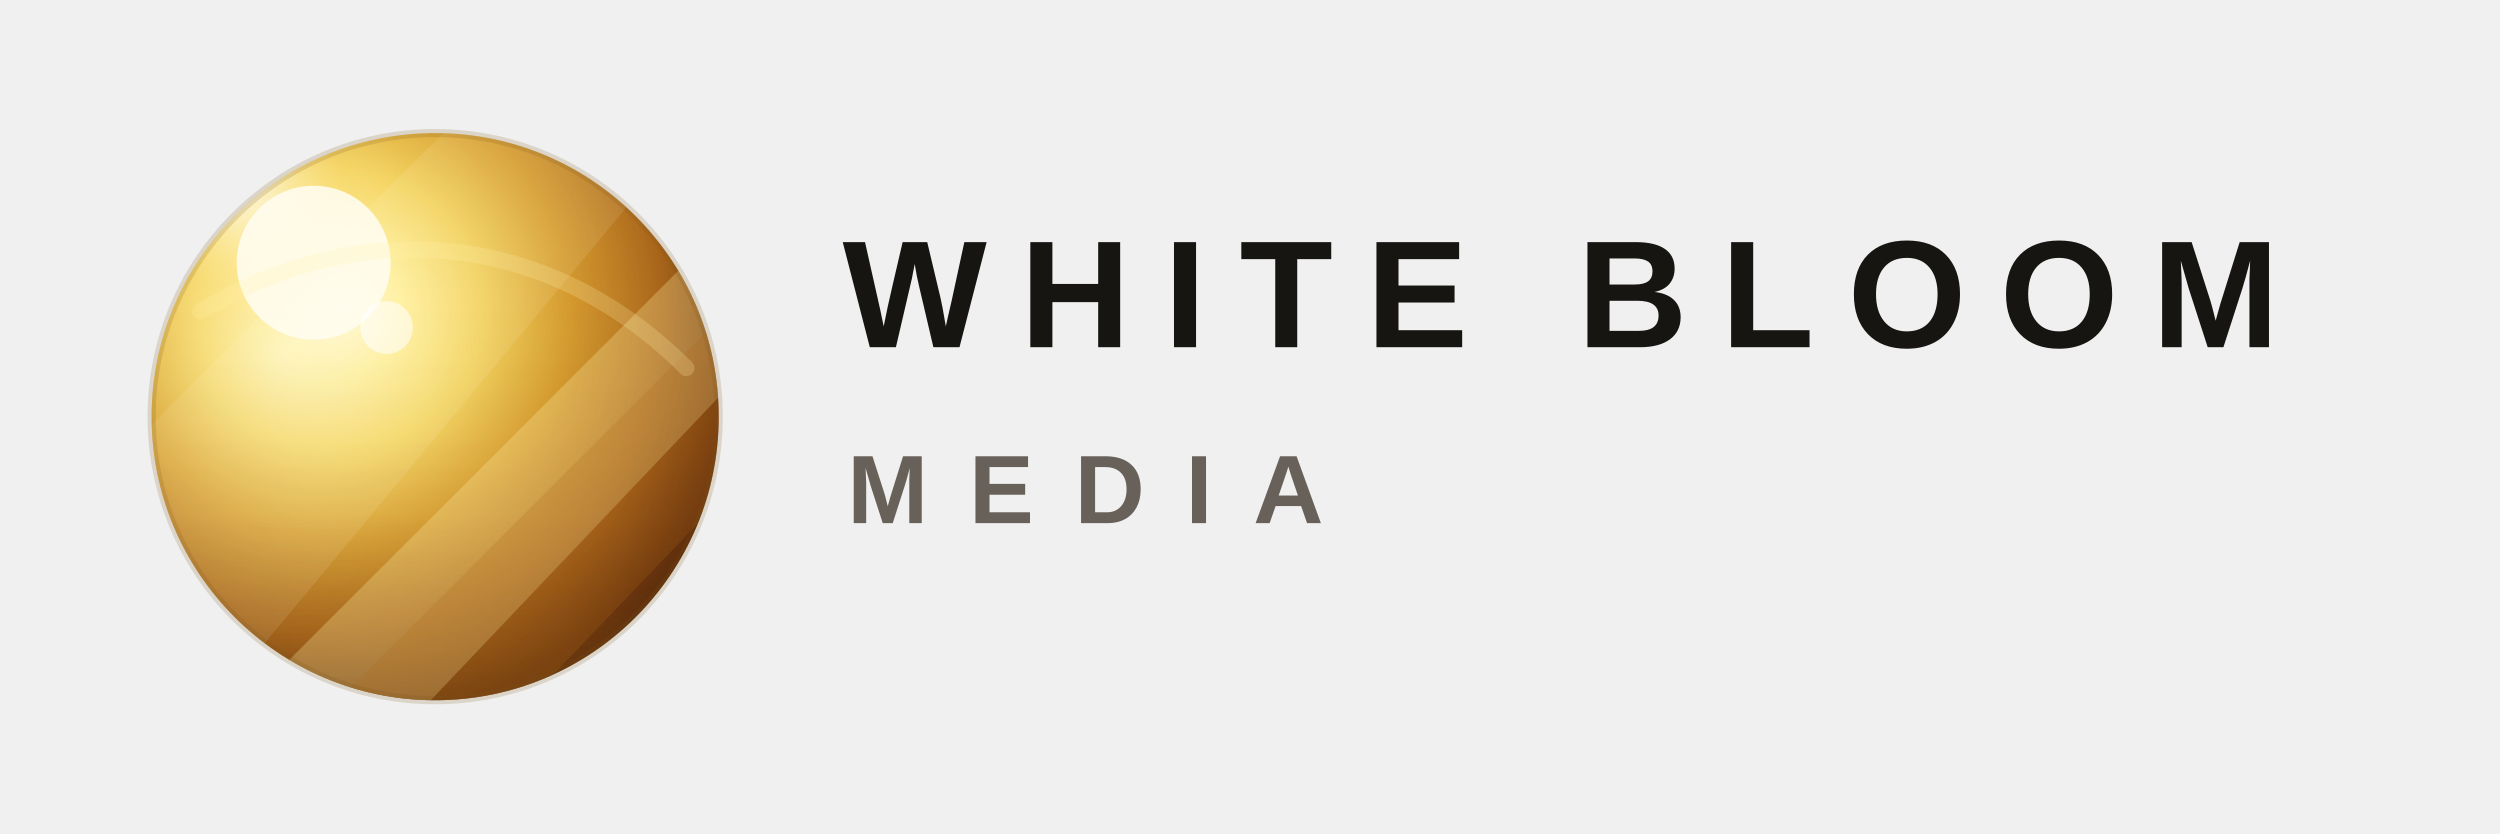
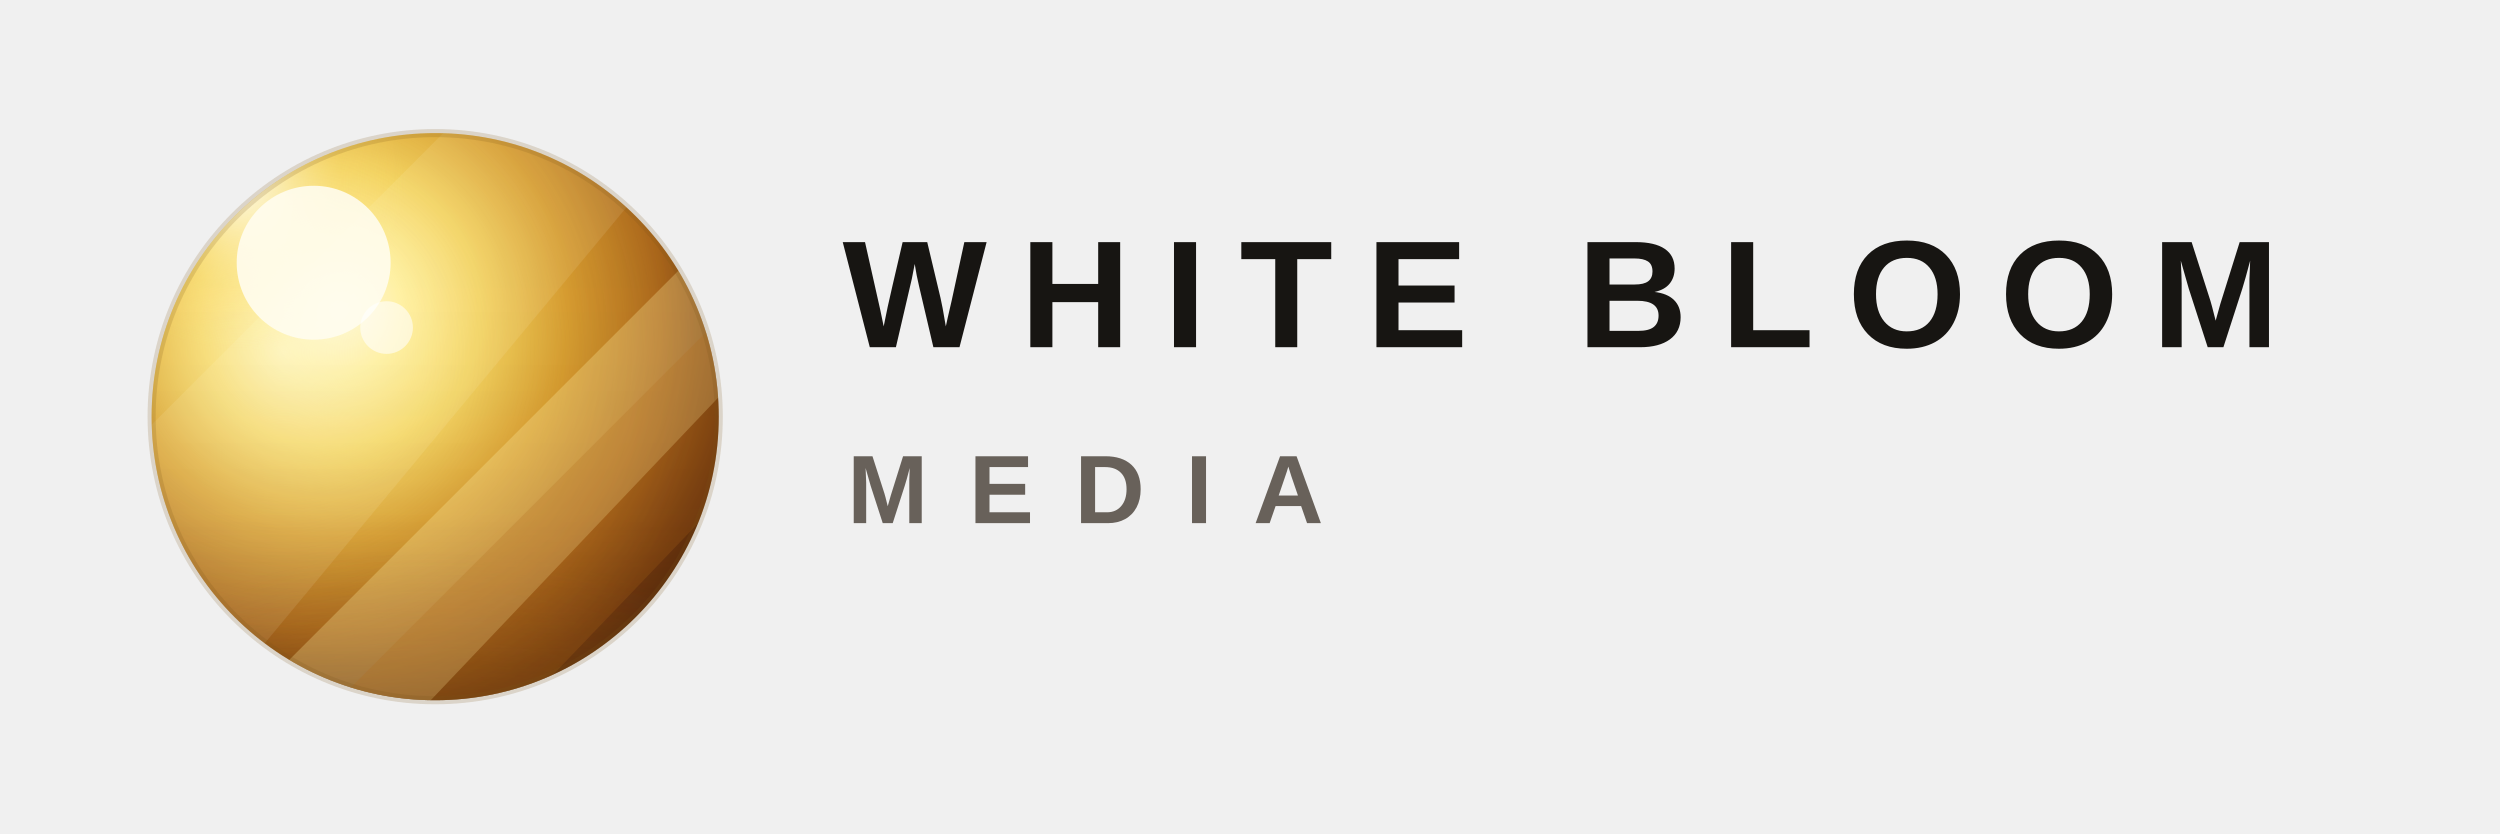
<svg xmlns="http://www.w3.org/2000/svg" viewBox="0 0 540 180" role="img" aria-labelledby="title">
  <g transform="translate(24 20) scale(.875)">
    <defs>
      <radialGradient id="markBase" cx="33%" cy="31%" r="92%">
        <stop offset="0" stop-color="#fffef4" />
        <stop offset="0.12" stop-color="#fff1a1" />
        <stop offset="0.27" stop-color="#f3d35d" />
        <stop offset="0.44" stop-color="#d49a2e" />
        <stop offset="0.62" stop-color="#a8641a" />
        <stop offset="0.78" stop-color="#67320d" />
        <stop offset="1" stop-color="#251205" />
      </radialGradient>
      <radialGradient id="markLeftGlow" cx="24%" cy="39%" r="72%">
        <stop offset="0" stop-color="#fff9d5" stop-opacity="0.58" />
        <stop offset=".34" stop-color="#ffe98e" stop-opacity="0.24" />
        <stop offset=".72" stop-color="#dba33b" stop-opacity=".08" />
        <stop offset="1" stop-color="#dba33b" stop-opacity="0" />
      </radialGradient>
      <radialGradient id="markFlare" cx="31%" cy="30%" r="42%">
        <stop offset="0" stop-color="#ffffff" stop-opacity=".95" />
        <stop offset=".24" stop-color="#fffce7" stop-opacity=".56" />
        <stop offset=".62" stop-color="#ffe88d" stop-opacity=".16" />
        <stop offset="1" stop-color="#ffe88d" stop-opacity="0" />
      </radialGradient>
      <linearGradient id="markBottomShade" x1="80" y1="38" x2="80" y2="170" gradientUnits="userSpaceOnUse">
        <stop offset="0" stop-color="#4b260a" stop-opacity="0" />
        <stop offset=".5" stop-color="#70400f" stop-opacity=".04" />
        <stop offset=".74" stop-color="#74410f" stop-opacity=".24" />
        <stop offset="1" stop-color="#281307" stop-opacity=".72" />
      </linearGradient>
      <radialGradient id="markBottomBrown" cx="50%" cy="104%" r="76%">
        <stop offset="0" stop-color="#281307" stop-opacity="0.92" />
        <stop offset=".34" stop-color="#70400f" stop-opacity="0.55" />
        <stop offset=".66" stop-color="#a66b1e" stop-opacity="0.16" />
        <stop offset="1" stop-color="#a66b1e" stop-opacity="0" />
      </radialGradient>
      <clipPath id="markClip">
        <circle cx="80" cy="80" r="70" />
      </clipPath>
    </defs>
    <circle cx="80" cy="80" r="70" fill="url(#markBase)" />
    <g clip-path="url(#markClip)">
      <circle cx="80" cy="80" r="72" fill="url(#markLeftGlow)" />
      <ellipse cx="80" cy="139" rx="82" ry="58" fill="url(#markBottomBrown)" />
      <circle cx="80" cy="80" r="72" fill="url(#markBottomShade)" opacity="0.62" />
      <path d="M92 172 172 92v80z" fill="#3a1706" opacity="0.28" />
      <path d="M12 172 172 12v40L58 172z" fill="#fff2a8" opacity="0.28" />
      <path d="M34 172 172 34v44L82 172z" fill="#b36a18" opacity="0.22" />
      <path d="M-16 108 108 -16h56L8 172H-16z" fill="#fffbe2" opacity="0.1" />
      <circle cx="50" cy="42" r="50" fill="url(#markFlare)" />
      <circle cx="50" cy="42" r="19" fill="#fffdf0" opacity=".88" />
      <circle cx="68" cy="58" r="6.5" fill="#ffffff" opacity=".58" />
-       <path d="M22 54c40-24 86-20 120 14" fill="none" stroke="#fff0ad" stroke-opacity="0.22" stroke-width="4" stroke-linecap="round" />
    </g>
    <circle cx="80" cy="80" r="70" fill="none" stroke="#7b5318" stroke-opacity=".18" stroke-width="2" />
  </g>
  <g font-family="Arial, Helvetica, sans-serif" text-rendering="geometricPrecision">
    <text x="182" y="75" fill="#171512" font-size="33" font-weight="800" letter-spacing="7.2">WHITE BLOOM</text>
    <text x="183" y="113" fill="#68615a" font-size="21" font-weight="700" letter-spacing="8.8">MEDIA</text>
  </g>
</svg>
